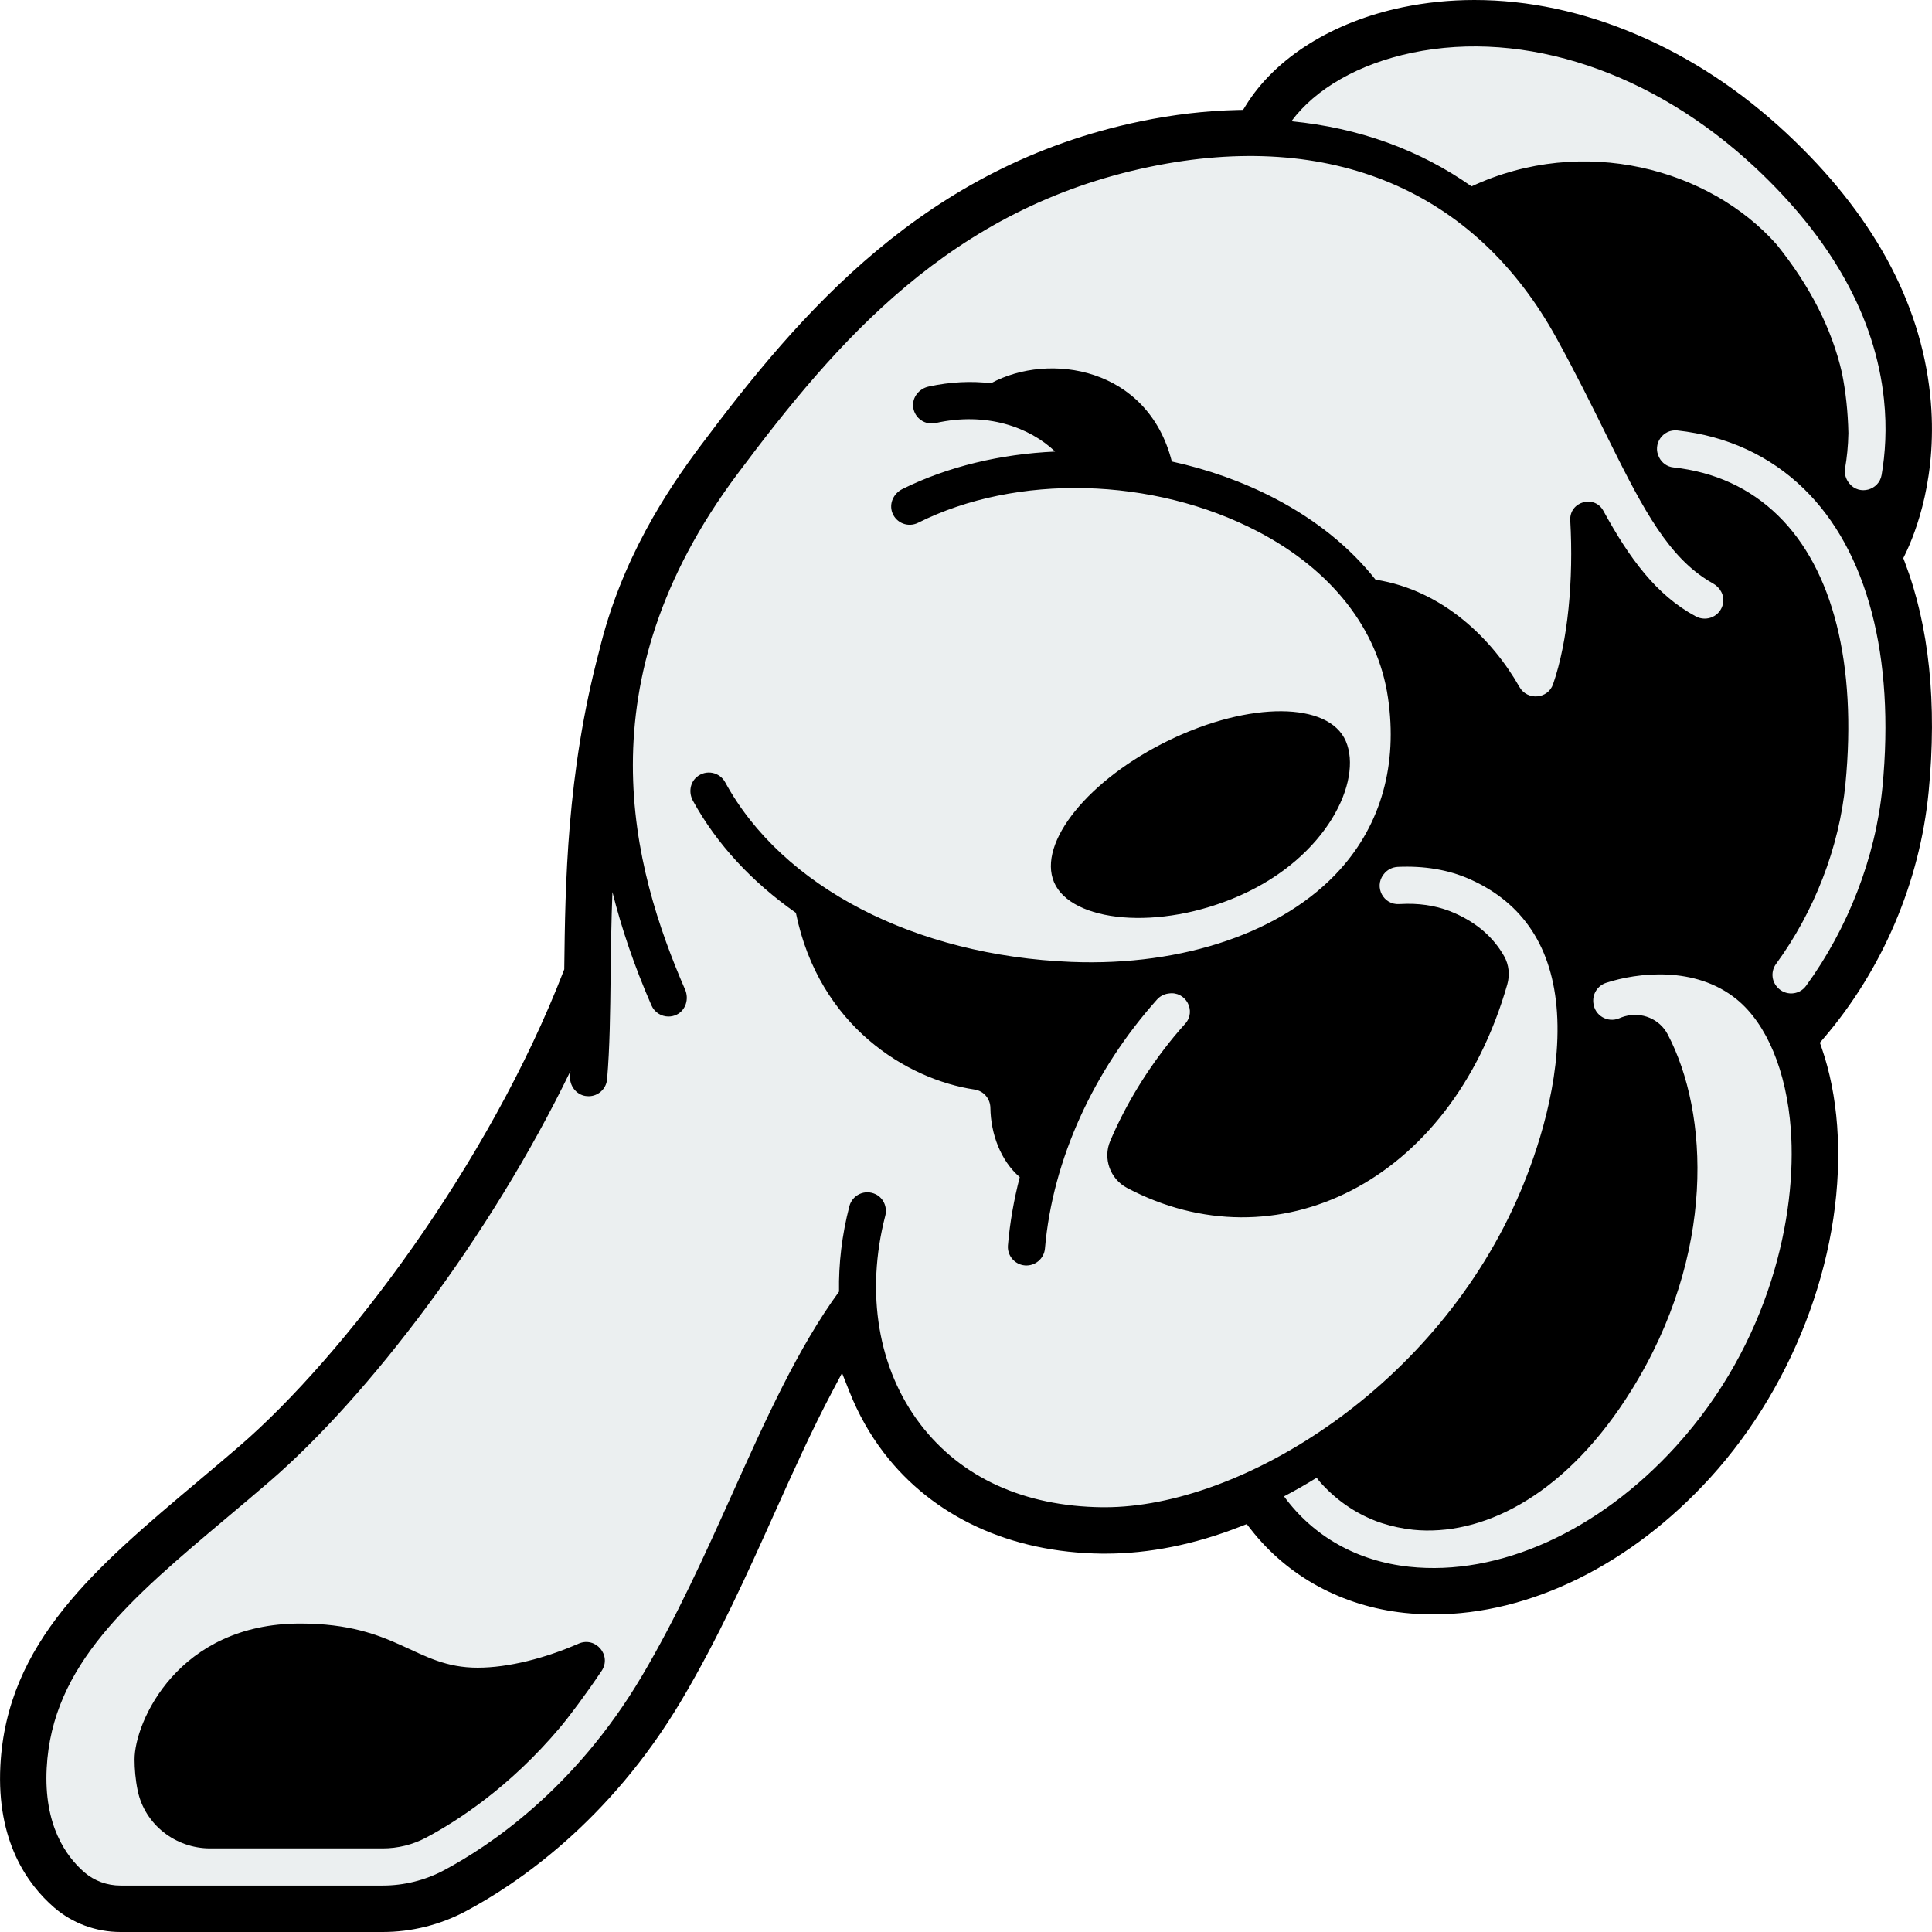
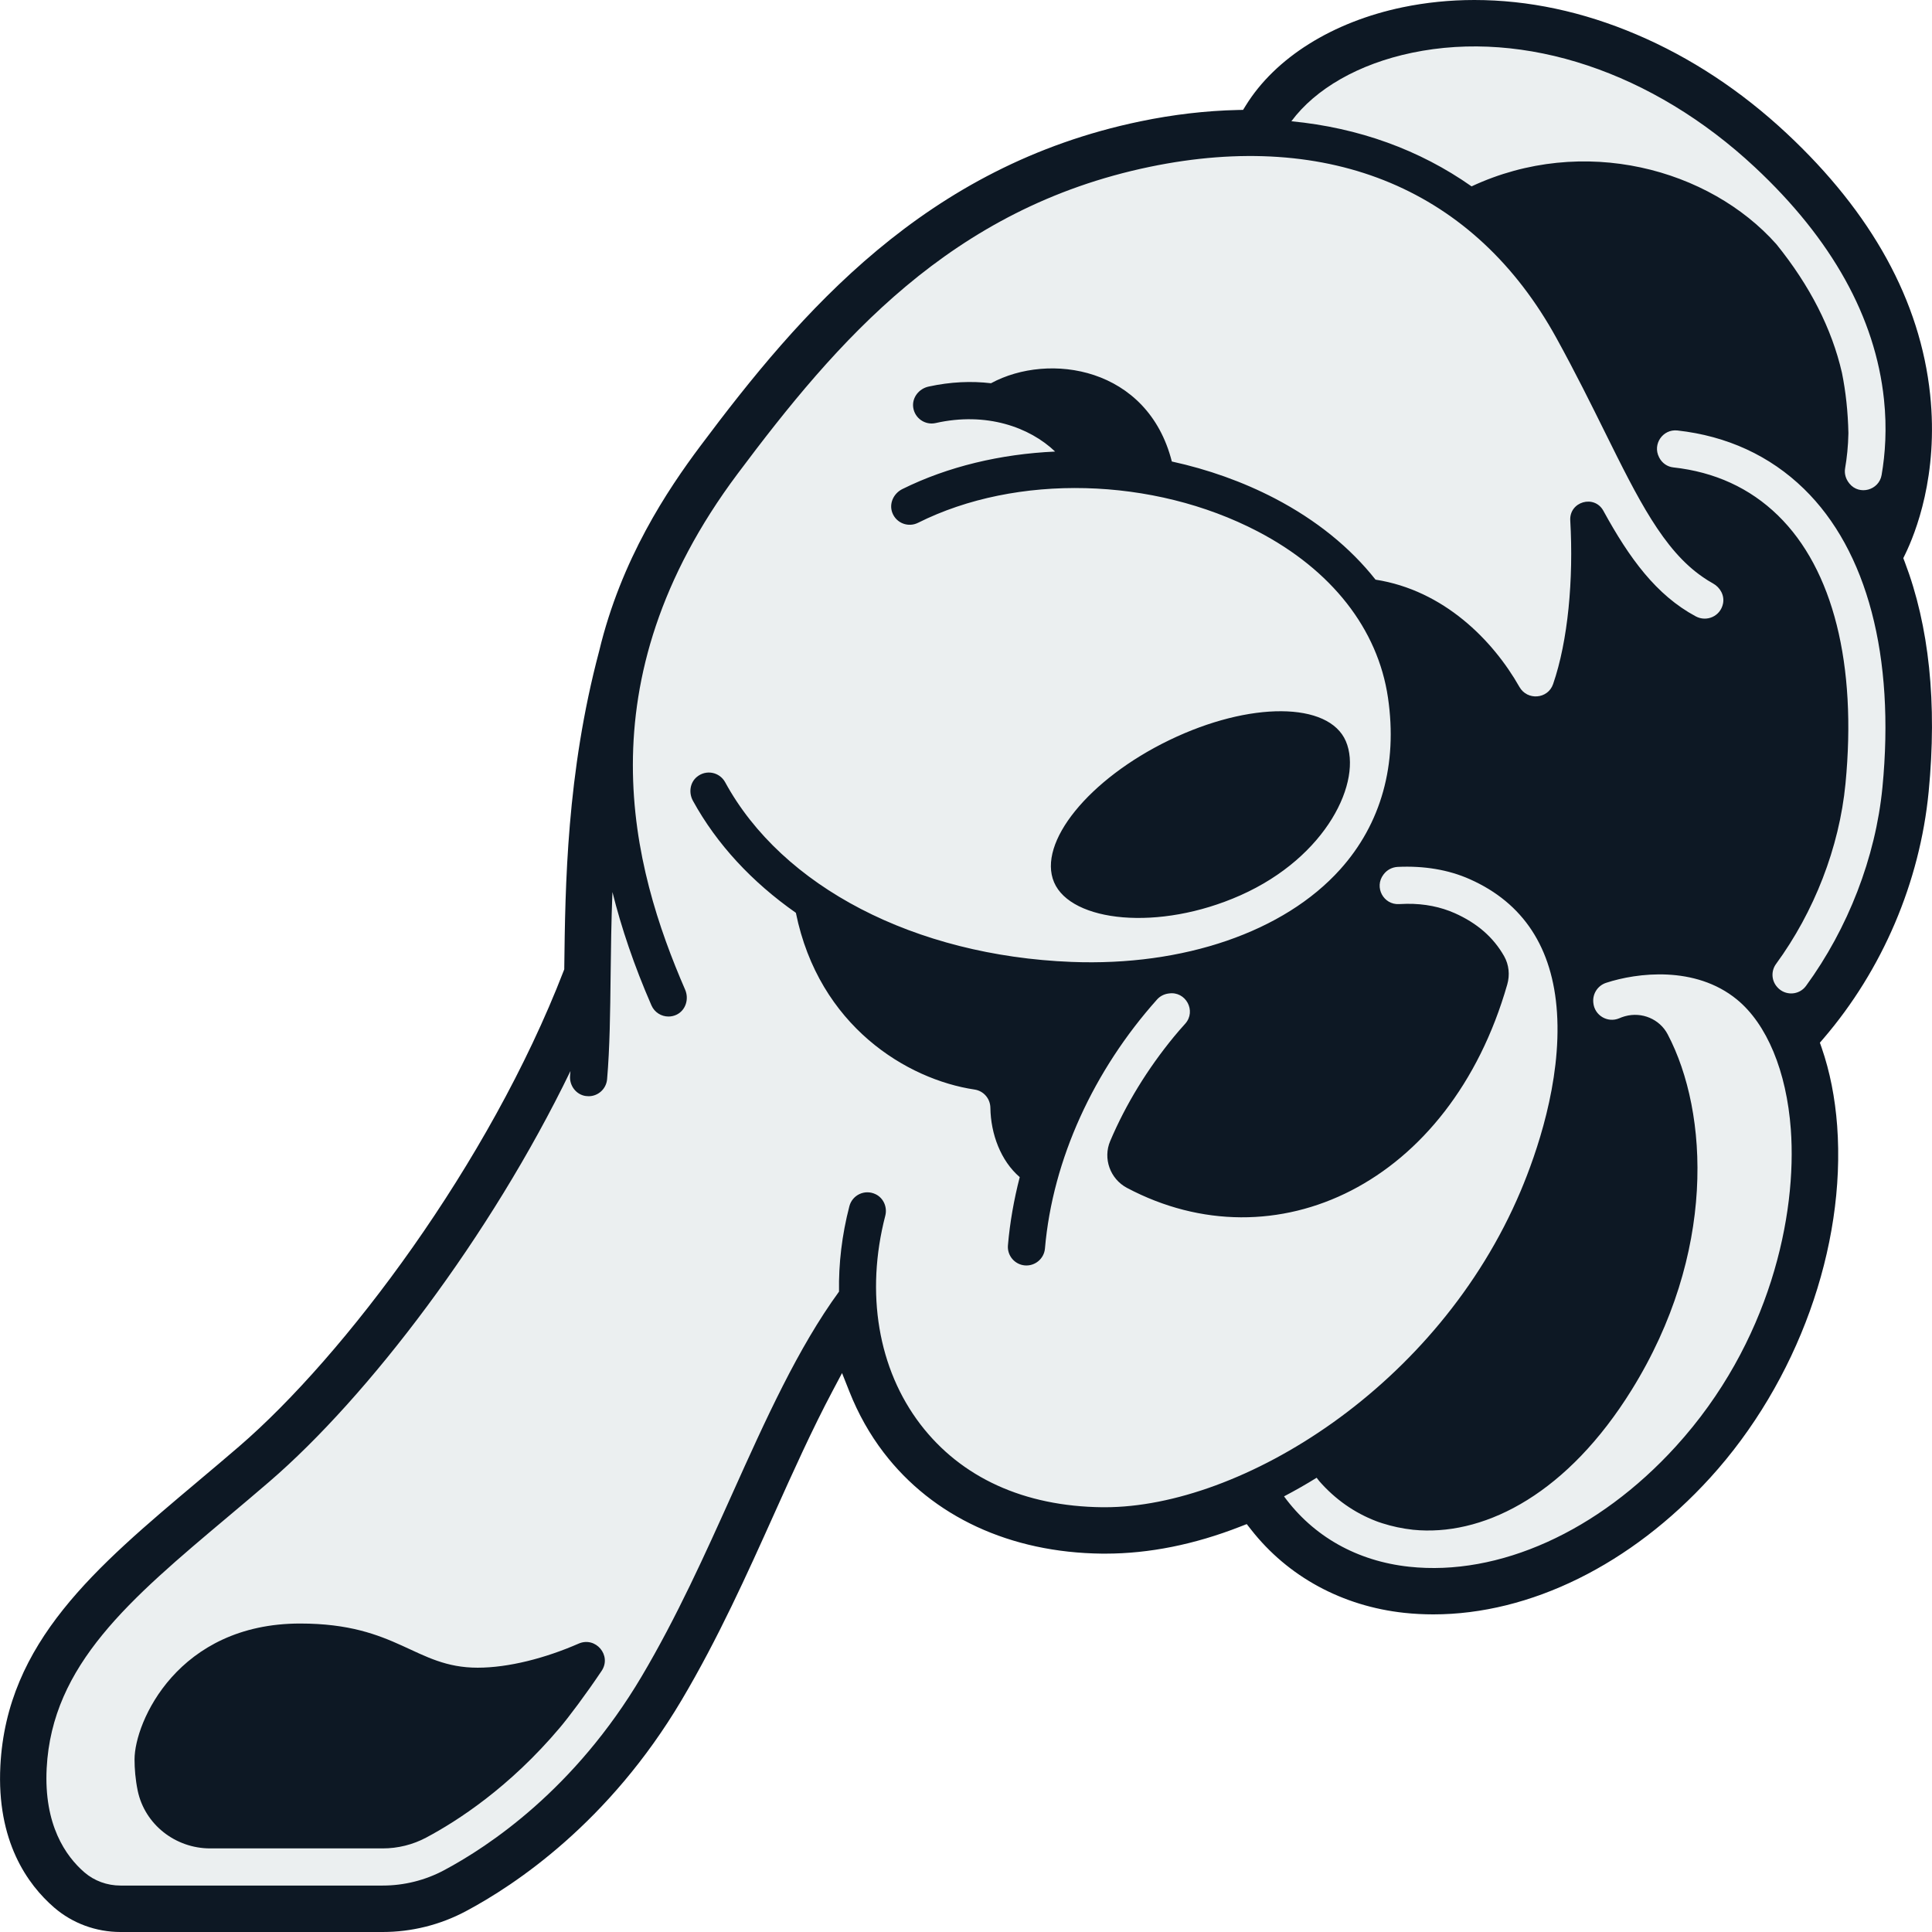
<svg xmlns="http://www.w3.org/2000/svg" version="1.1" id="layer" x="0px" y="0px" viewBox="0 0 416 416" style="enable-background:new 0 0 416 416;" xml:space="preserve">
  <style type="text/css">
	.st0{fill:#EBEFF0;}
+ 	.st1{fill:#0D1824;}
</style>
-   <g>
-     <path class="st0" d="M413.29,170.29c1.82-18.74,0.12-35.09-5.03-48.58l-0.62-1.62l0.76-1.56c2.16-4.41,6.98-16.49,5.21-33.35   c-2.07-19.66-12.25-38.16-30.28-55c-9.65-9.01-20.33-16.04-31.74-20.9C340.27,4.44,328.79,2,317.46,2   c-5.12,0-10.18,0.51-15.05,1.53c-14.56,3.04-26.39,10.42-32.48,20.26l-1.14,1.85l-2.17,0.05c-6.71,0.15-13.66,0.96-20.66,2.41   c-45.66,9.47-72.23,40.66-93.55,69.15c-6.98,9.33-16.8,23.98-21.44,43.43l-0.02,0.1c-6.93,26.07-7.22,50.07-7.43,67.6l-0.01,0.72   l-0.26,0.67c-16.16,41.85-47.67,83.6-70.45,103.2c-2.89,2.49-5.77,4.92-8.57,7.27l-0.22,0.19C22.21,338.74,3.4,354.56,2.07,380.3   c-0.8,15.43,5.48,24.25,10.9,28.92c3.57,3.08,8.17,4.78,12.98,4.78h56.47c5.88,0,11.73-1.46,16.92-4.22   c10.47-5.57,30.34-18.79,45.71-44.73c7.78-13.13,13.97-26.9,19.97-40.21c3.97-8.82,8.07-17.94,12.5-26.28l4.06-7.66l3.19,8.06   c1.82,4.6,4.21,8.84,7.09,12.6c10.19,13.32,26.32,20.77,45.42,20.99l0.74,0c9.15,0,18.68-1.91,28.32-5.69l2.77-1.09l1.83,2.35   c7.58,9.7,18.82,15.81,31.64,17.19c1.98,0.21,4.02,0.32,6.04,0.32c20.3,0,41.49-10.49,58.14-28.78   c18.43-20.25,28.72-48.7,26.84-74.27c-0.43-5.89-1.52-11.38-3.23-16.33l-0.75-2.17l1.5-1.74   C403.56,207.83,411.45,189.35,413.29,170.29z" />
-     <g>
-       <path d="M395.58,242.43c-0.45-6.06-1.57-11.72-3.34-16.83l-0.38-1.09l0.75-0.87c12.73-14.82,20.78-33.7,22.67-53.16    c1.85-19.05,0.11-35.71-5.15-49.49l-0.31-0.81l0.38-0.78c2.23-4.57,7.23-17.07,5.4-34.44c-2.12-20.15-12.52-39.08-30.9-56.25    c-9.82-9.17-20.69-16.33-32.32-21.28C340.81,2.5,329.06,0,317.46,0C312.2,0,307,0.53,302,1.57c-15.09,3.15-27.4,10.86-33.77,21.17    l-0.57,0.92l-1.09,0.02c-6.83,0.15-13.91,0.97-21.03,2.45c-46.35,9.61-73.21,41.13-94.74,69.91    c-7.09,9.47-17.05,24.35-21.79,44.16c-7.01,26.36-7.3,50.51-7.51,68.14l0,0.36l-0.13,0.34c-16.04,41.55-47.3,82.96-69.89,102.41    c-2.88,2.48-5.76,4.91-8.55,7.25l-0.22,0.19c-22.14,18.62-41.25,34.7-42.63,61.31c-0.84,16.24,5.84,25.57,11.59,30.54    c3.93,3.39,9,5.26,14.28,5.26h56.47c6.2,0,12.38-1.54,17.86-4.46c10.66-5.67,30.87-19.12,46.49-45.48    c7.84-13.22,14.06-27.04,20.07-40.41c3.95-8.79,8.04-17.88,12.44-26.17l2.03-3.83l1.6,4.03c1.89,4.77,4.37,9.17,7.36,13.08    c10.57,13.82,27.26,21.55,46.99,21.77l0.76,0c9.4,0,19.17-1.96,29.04-5.82l1.39-0.54l0.92,1.17c7.92,10.13,19.64,16.5,33,17.94    c2.06,0.22,4.16,0.33,6.26,0.33c20.86,0,42.59-10.73,59.62-29.43C387.02,297.56,397.5,268.53,395.58,242.43z M405.33,169.52    c-1.47,15.13-7.44,30.42-16.46,42.77c-1.5,2.05-4.51,2.17-6.19,0.26c-0.02-0.02-0.04-0.04-0.05-0.06    c-1.22-1.39-1.3-3.44-0.21-4.93c8.19-11.19,13.62-25.05,14.95-38.8c2.49-25.69-2.67-46.21-14.53-57.77    c-6.06-5.91-13.63-9.37-22.55-10.35c-1.3-0.14-2.43-0.95-3.02-2.11l-0.04-0.08c-1.45-2.8,0.81-6.1,3.95-5.76    c10.65,1.18,19.91,5.42,27.25,12.57C402.06,118.53,408.06,141.36,405.33,169.52z M304.04,11.36c24.29-5.07,51.89,4.15,73.83,24.65    C394.45,51.5,403.8,68.32,405.66,86c0.66,6.25,0.27,11.75-0.51,16.28c-0.57,3.3-4.81,4.44-6.92,1.85    c-0.02-0.03-0.04-0.05-0.06-0.08c-0.74-0.91-1.08-2.07-0.88-3.22c0.39-2.26,0.66-4.79,0.71-7.56c-0.1-4.64-0.57-8.94-1.39-13    c-2.18-9.5-6.9-18.76-14.12-27.69c-14.42-16.22-41.55-23.69-65.63-12.45c-11.2-7.88-24.3-12.62-38.8-14.02    C283.24,19.12,292.53,13.76,304.04,11.36z M237.9,324.54c-0.18,0-0.37,0-0.55,0c-16.83-0.19-30.37-6.36-39.16-17.84    c-9.12-11.92-11.88-28.29-7.57-44.93c0.47-1.81-0.36-3.78-2.04-4.61c-2.36-1.17-5.06,0.15-5.69,2.56    c-1.61,6.2-2.33,12.38-2.23,18.39c-8.83,12.11-15.75,27.44-22.94,43.43c-5.9,13.12-12.01,26.69-19.56,39.43    c-14.37,24.26-32.85,36.57-42.58,41.75c-4.04,2.15-8.59,3.28-13.16,3.28H25.94c-2.88,0-5.63-1.01-7.75-2.83    c-4.06-3.51-8.77-10.25-8.14-22.45c1.16-22.27,17.89-36.35,39.08-54.17c2.91-2.44,5.87-4.94,8.87-7.52    c21.24-18.28,47.59-52.81,64.83-88.41c-0.03,0.34-0.05,0.68-0.08,1.02c-0.17,2.08,1.26,4.03,3.33,4.35    c0.22,0.03,0.44,0.05,0.66,0.05c2.05,0,3.8-1.57,3.98-3.66c0.58-6.73,0.67-14.35,0.76-22.42c0.07-5.6,0.14-11.59,0.39-17.89    c1.92,7.7,4.66,15.83,8.4,24.41c0.66,1.51,2.13,2.4,3.67,2.4c0.59,0,1.2-0.13,1.77-0.41c1.95-0.96,2.68-3.38,1.81-5.38    c-11.34-26.13-22.42-66.01,11.29-111.06c21.38-28.57,45.84-57.2,88.77-66.11c38.95-8.08,70.06,5.03,87.58,36.92    c4.07,7.4,7.46,14.25,10.45,20.29c7.09,14.32,12.56,25.31,21.02,31.11c-0.01,0-0.01,0-0.02-0.01c0.37,0.25,0.74,0.5,1.12,0.74    c0.17,0.1,0.34,0.2,0.51,0.3c0.2,0.12,0.4,0.24,0.61,0.36c1.56,0.86,2.51,2.6,2.15,4.34c-0.56,2.74-3.53,4.01-5.88,2.74    c-8.51-4.57-14.29-12.54-19.8-22.58l-0.07-0.13c-1.95-3.57-7.37-2-7.14,2.06c0.73,12.73-0.49,25.97-3.7,35.25    c-1.12,3.23-5.55,3.58-7.24,0.61c-5.71-10.07-16.3-20.82-30.99-23.11c-5.43-6.88-12.73-12.82-21.68-17.49    c-6.92-3.6-14.43-6.26-22.18-7.95c-5.16-20.32-26.4-23.64-38.94-16.85c-4.17-0.5-8.68-0.32-13.44,0.72    c-2.07,0.45-3.59,2.37-3.31,4.47c0.32,2.36,2.58,3.89,4.84,3.38c10.89-2.45,20.22,0.88,25.72,6.14    c-11.71,0.53-23.08,3.21-32.9,8.08c-1.89,0.94-2.91,3.13-2.15,5.11c0.86,2.24,3.43,3.2,5.53,2.15    c21.23-10.63,50.62-9.88,73.13,1.85c15.92,8.3,25.89,21.01,28.06,35.8c2.11,14.36-1.45,27.15-10.31,37    c-12.07,13.42-33.69,20.86-57.86,19.9c-33.71-1.34-62.28-16.16-74.55-38.69c-1.19-2.18-4.1-2.81-6.11-1.13    c-1.49,1.25-1.76,3.42-0.83,5.12c5.14,9.37,12.74,17.52,22.17,24.13c4.96,24.41,23.96,35.88,38.46,38.05    c1.97,0.29,3.39,1.95,3.42,3.94c0.08,5.6,2.21,11.39,6.32,14.92c-1.25,4.85-2.12,9.76-2.54,14.68c-0.19,2.2,1.44,4.14,3.64,4.33    c2.19,0.18,4.14-1.44,4.33-3.64c1.66-19.25,10.56-38.42,24.13-53.61c0.61-0.69,1.46-1.14,2.37-1.28l0.15-0.02    c3.66-0.58,6.02,3.77,3.54,6.52c-0.85,0.94-1.67,1.88-2.41,2.78c-5.69,6.93-10.36,14.53-13.73,22.47    c-1.6,3.76-0.01,8.16,3.6,10.08c31.93,16.92,69.58-0.8,81.89-43.78c0.59-2.05,0.38-4.26-0.68-6.12    c-2.32-4.08-5.83-7.11-10.63-9.25c-3-1.33-6.47-2.06-10.32-2.01c-0.55,0.01-1.11,0.03-1.66,0.06c-3.36,0.19-5.4-3.64-3.38-6.33    c0.02-0.03,0.04-0.06,0.07-0.09c0.72-0.96,1.83-1.53,3.02-1.59c5.66-0.26,10.92,0.6,15.52,2.65    c11.54,5.13,17.85,14.78,18.77,28.68c0.99,15-4.47,30.52-7.81,38.44C309.63,298.65,267.25,324.54,237.9,324.54z M360.83,311.46    c-16.65,18.29-38.11,27.97-57.41,25.89c-11.23-1.21-20.65-6.54-26.94-15.15c2.37-1.25,4.72-2.58,7.02-4.01    c0.19,0.24,0.37,0.5,0.57,0.73c3.4,3.9,7.57,6.82,12.22,8.6c0.16,0.06,0.32,0.12,0.48,0.18c0.29,0.1,0.58,0.19,0.87,0.29    c2.1,0.67,4.32,1.15,6.63,1.4c0.46,0.05,0.93,0.08,1.39,0.11c14.69,0.83,31.97-8.15,45.66-30.21    c18.21-29.32,16.66-59.67,7.76-76.59c-1.73-3.29-5.58-4.88-9.16-3.89c-0.1,0.03-0.2,0.06-0.3,0.09c-0.27,0.08-0.6,0.2-0.97,0.36    c-2.5,1.06-5.32-0.62-5.57-3.32c0-0.03-0.01-0.06-0.01-0.09c-0.18-1.89,0.96-3.64,2.77-4.23c6.61-2.17,19.17-3.76,28.15,3.59    c6.46,5.28,10.69,15.47,11.61,27.95C386.96,261.55,381.16,289.14,360.83,311.46z" />
-       <path d="M267.07,192.79c18.69-8.3,26.37-24.67,22.72-33.19c-3.65-8.52-20.68-8.62-38.02-0.23c-17.35,8.39-28.45,22.1-24.8,30.62    S249.46,200.61,267.07,192.79z" />
-       <path d="M124.58,353.91c-7.16,3.13-15.08,5.18-21.73,5.18c-13.53,0-17.19-9.51-38.22-9.51c-26.33,0-35.66,21.21-35.66,29.26    c0,1.96,0.18,4.3,0.68,6.73c1.53,7.3,8.14,12.43,15.6,12.43h37.15c3.26,0,6.47-0.79,9.35-2.32c6.7-3.56,17.96-10.82,28.81-23.69    c1.92-2.28,5.56-7.11,8.98-12.21C131.77,356.45,128.26,352.3,124.58,353.91z" />
-     </g>
-   </g>
+   <path class="st0" d="M413.29,170.29c1.82-18.74,0.12-35.09-5.03-48.58l-0.62-1.62l0.76-1.56c2.16-4.41,6.98-16.49,5.21-33.35  c-2.07-19.66-12.25-38.16-30.28-55c-9.65-9.01-20.33-16.04-31.74-20.9C340.27,4.44,328.79,2,317.46,2c-5.12,0-10.18,0.51-15.05,1.53  c-14.56,3.04-26.39,10.42-32.48,20.26l-1.14,1.85l-2.17,0.05c-6.71,0.15-13.66,0.96-20.66,2.41c-45.66,9.47-72.23,40.66-93.55,69.15  c-6.98,9.33-16.8,23.98-21.44,43.43l-0.02,0.1c-6.93,26.07-7.22,50.07-7.43,67.6l-0.01,0.72l-0.26,0.67  c-16.16,41.85-47.67,83.6-70.45,103.2c-2.89,2.49-5.77,4.92-8.57,7.27l-0.22,0.19C22.21,338.74,3.4,354.56,2.07,380.3  c-0.8,15.43,5.48,24.25,10.9,28.92c3.57,3.08,8.17,4.78,12.98,4.78h56.47c5.88,0,11.73-1.46,16.92-4.22  c10.47-5.57,30.34-18.79,45.71-44.73c7.78-13.13,13.97-26.9,19.97-40.21c3.97-8.82,8.07-17.94,12.5-26.28l4.06-7.66l3.19,8.06  c1.82,4.6,4.21,8.84,7.09,12.6c10.19,13.32,26.32,20.77,45.42,20.99h0.74c9.15,0,18.68-1.91,28.32-5.69l2.77-1.09l1.83,2.35  c7.58,9.7,18.82,15.81,31.64,17.19c1.98,0.21,4.02,0.32,6.04,0.32c20.3,0,41.49-10.49,58.14-28.78  c18.43-20.25,28.72-48.7,26.84-74.27c-0.43-5.89-1.52-11.38-3.23-16.33l-0.75-2.17l1.5-1.74  C403.56,207.83,411.45,189.35,413.29,170.29z" />
+   <path class="st1" d="M395.58,242.43c-0.45-6.06-1.57-11.72-3.34-16.83l-0.38-1.09l0.75-0.87c12.73-14.82,20.78-33.7,22.67-53.16  c1.85-19.05,0.11-35.71-5.15-49.49l-0.31-0.81l0.38-0.78c2.23-4.57,7.23-17.07,5.4-34.44c-2.12-20.15-12.52-39.08-30.9-56.25  c-9.82-9.17-20.69-16.33-32.32-21.28C340.81,2.5,329.06,0,317.46,0C312.2,0,307,0.53,302,1.57c-15.09,3.15-27.4,10.86-33.77,21.17  l-0.57,0.92l-1.09,0.02c-6.83,0.15-13.91,0.97-21.03,2.45c-46.35,9.61-73.21,41.13-94.74,69.91c-7.09,9.47-17.05,24.35-21.79,44.16  c-7.01,26.36-7.3,50.51-7.51,68.14v0.36l-0.13,0.34c-16.04,41.55-47.3,82.96-69.89,102.41c-2.88,2.48-5.76,4.91-8.55,7.25  l-0.22,0.19c-22.14,18.62-41.25,34.7-42.63,61.31c-0.84,16.24,5.84,25.57,11.59,30.54c3.93,3.39,9,5.26,14.28,5.26h56.47  c6.2,0,12.38-1.54,17.86-4.46c10.66-5.67,30.87-19.12,46.49-45.48c7.84-13.22,14.06-27.04,20.07-40.41  c3.95-8.79,8.04-17.88,12.44-26.17l2.03-3.83l1.6,4.03c1.89,4.77,4.37,9.17,7.36,13.08c10.57,13.82,27.26,21.55,46.99,21.77h0.76  c9.4,0,19.17-1.96,29.04-5.82l1.39-0.54l0.92,1.17c7.92,10.13,19.64,16.5,33,17.94c2.06,0.22,4.16,0.33,6.26,0.33  c20.86,0,42.59-10.73,59.62-29.43C387.02,297.56,397.5,268.53,395.58,242.43z M405.33,169.52c-1.47,15.13-7.44,30.42-16.46,42.77  c-1.5,2.05-4.51,2.17-6.19,0.26c-0.02-0.02-0.04-0.04-0.05-0.06c-1.22-1.39-1.3-3.44-0.21-4.93c8.19-11.19,13.62-25.05,14.95-38.8  c2.49-25.69-2.67-46.21-14.53-57.77c-6.06-5.91-13.63-9.37-22.55-10.35c-1.3-0.14-2.43-0.95-3.02-2.11l-0.04-0.08  c-1.45-2.8,0.81-6.1,3.95-5.76c10.65,1.18,19.91,5.42,27.25,12.57C402.06,118.53,408.06,141.36,405.33,169.52z M304.04,11.36  c24.29-5.07,51.89,4.15,73.83,24.65C394.45,51.5,403.8,68.32,405.66,86c0.66,6.25,0.27,11.75-0.51,16.28  c-0.57,3.3-4.81,4.44-6.92,1.85c-0.02-0.03-0.04-0.05-0.06-0.08c-0.74-0.91-1.08-2.07-0.88-3.22c0.39-2.26,0.66-4.79,0.71-7.56  c-0.1-4.64-0.57-8.94-1.39-13c-2.18-9.5-6.9-18.76-14.12-27.69c-14.42-16.22-41.55-23.69-65.63-12.45  c-11.2-7.88-24.3-12.62-38.8-14.02C283.24,19.12,292.53,13.76,304.04,11.36z M237.9,324.54c-0.18,0-0.37,0-0.55,0  c-16.83-0.19-30.37-6.36-39.16-17.84c-9.12-11.92-11.88-28.29-7.57-44.93c0.47-1.81-0.36-3.78-2.04-4.61  c-2.36-1.17-5.06,0.15-5.69,2.56c-1.61,6.2-2.33,12.38-2.23,18.39c-8.83,12.11-15.75,27.44-22.94,43.43  c-5.9,13.12-12.01,26.69-19.56,39.43c-14.37,24.26-32.85,36.57-42.58,41.75c-4.04,2.15-8.59,3.28-13.16,3.28H25.94  c-2.88,0-5.63-1.01-7.75-2.83c-4.06-3.51-8.77-10.25-8.14-22.45c1.16-22.27,17.89-36.35,39.08-54.17c2.91-2.44,5.87-4.94,8.87-7.52  c21.24-18.28,47.59-52.81,64.83-88.41c-0.03,0.34-0.05,0.68-0.08,1.02c-0.17,2.08,1.26,4.03,3.33,4.35  c0.22,0.03,0.44,0.05,0.66,0.05c2.05,0,3.8-1.57,3.98-3.66c0.58-6.73,0.67-14.35,0.76-22.42c0.07-5.6,0.14-11.59,0.39-17.89  c1.92,7.7,4.66,15.83,8.4,24.41c0.66,1.51,2.13,2.4,3.67,2.4c0.59,0,1.2-0.13,1.77-0.41c1.95-0.96,2.68-3.38,1.81-5.38  c-11.34-26.13-22.42-66.01,11.29-111.06c21.38-28.57,45.84-57.2,88.77-66.11c38.95-8.08,70.06,5.03,87.58,36.92  c4.07,7.4,7.46,14.25,10.45,20.29c7.09,14.32,12.56,25.31,21.02,31.11c-0.01,0-0.01,0-0.02-0.01c0.37,0.25,0.74,0.5,1.12,0.74  c0.17,0.1,0.34,0.2,0.51,0.3c0.2,0.12,0.4,0.24,0.61,0.36c1.56,0.86,2.51,2.6,2.15,4.34c-0.56,2.74-3.53,4.01-5.88,2.74  c-8.51-4.57-14.29-12.54-19.8-22.58l-0.07-0.13c-1.95-3.57-7.37-2-7.14,2.06c0.73,12.73-0.49,25.97-3.7,35.25  c-1.12,3.23-5.55,3.58-7.24,0.61c-5.71-10.07-16.3-20.82-30.99-23.11c-5.43-6.88-12.73-12.82-21.68-17.49  c-6.92-3.6-14.43-6.26-22.18-7.95c-5.16-20.32-26.4-23.64-38.94-16.85c-4.17-0.5-8.68-0.32-13.44,0.72  c-2.07,0.45-3.59,2.37-3.31,4.47c0.32,2.36,2.58,3.89,4.84,3.38c10.89-2.45,20.22,0.88,25.72,6.14c-11.71,0.53-23.08,3.21-32.9,8.08  c-1.89,0.94-2.91,3.13-2.15,5.11c0.86,2.24,3.43,3.2,5.53,2.15c21.23-10.63,50.62-9.88,73.13,1.85c15.92,8.3,25.89,21.01,28.06,35.8  c2.11,14.36-1.45,27.15-10.31,37c-12.07,13.42-33.69,20.86-57.86,19.9c-33.71-1.34-62.28-16.16-74.55-38.69  c-1.19-2.18-4.1-2.81-6.11-1.13c-1.49,1.25-1.76,3.42-0.83,5.12c5.14,9.37,12.74,17.52,22.17,24.13  c4.96,24.41,23.96,35.88,38.46,38.05c1.97,0.29,3.39,1.95,3.42,3.94c0.08,5.6,2.21,11.39,6.32,14.92  c-1.25,4.85-2.12,9.76-2.54,14.68c-0.19,2.2,1.44,4.14,3.64,4.33c2.19,0.18,4.14-1.44,4.33-3.64c1.66-19.25,10.56-38.42,24.13-53.61  c0.61-0.69,1.46-1.14,2.37-1.28l0.15-0.02c3.66-0.58,6.02,3.77,3.54,6.52c-0.85,0.94-1.67,1.88-2.41,2.78  c-5.69,6.93-10.36,14.53-13.73,22.47c-1.6,3.76-0.01,8.16,3.6,10.08c31.93,16.92,69.58-0.8,81.89-43.78  c0.59-2.05,0.38-4.26-0.68-6.12c-2.32-4.08-5.83-7.11-10.63-9.25c-3-1.33-6.47-2.06-10.32-2.01c-0.55,0.01-1.11,0.03-1.66,0.06  c-3.36,0.19-5.4-3.64-3.38-6.33c0.02-0.03,0.04-0.06,0.07-0.09c0.72-0.96,1.83-1.53,3.02-1.59c5.66-0.26,10.92,0.6,15.52,2.65  c11.54,5.13,17.85,14.78,18.77,28.68c0.99,15-4.47,30.52-7.81,38.44C309.63,298.65,267.25,324.54,237.9,324.54z M360.83,311.46  c-16.65,18.29-38.11,27.97-57.41,25.89c-11.23-1.21-20.65-6.54-26.94-15.15c2.37-1.25,4.72-2.58,7.02-4.01  c0.19,0.24,0.37,0.5,0.57,0.73c3.4,3.9,7.57,6.82,12.22,8.6c0.16,0.06,0.32,0.12,0.48,0.18c0.29,0.1,0.58,0.19,0.87,0.29  c2.1,0.67,4.32,1.15,6.63,1.4c0.46,0.05,0.93,0.08,1.39,0.11c14.69,0.83,31.97-8.15,45.66-30.21c18.21-29.32,16.66-59.67,7.76-76.59  c-1.73-3.29-5.58-4.88-9.16-3.89c-0.1,0.03-0.2,0.06-0.3,0.09c-0.27,0.08-0.6,0.2-0.97,0.36c-2.5,1.06-5.32-0.62-5.57-3.32  c0-0.03-0.01-0.06-0.01-0.09c-0.18-1.89,0.96-3.64,2.77-4.23c6.61-2.17,19.17-3.76,28.15,3.59c6.46,5.28,10.69,15.47,11.61,27.95  C386.96,261.55,381.16,289.14,360.83,311.46z M267.07,192.79c18.69-8.3,26.37-24.67,22.72-33.19s-20.68-8.62-38.02-0.23  c-17.35,8.39-28.45,22.1-24.8,30.62S249.46,200.61,267.07,192.79z M124.58,353.91c-7.16,3.13-15.08,5.18-21.73,5.18  c-13.53,0-17.19-9.51-38.22-9.51c-26.33,0-35.66,21.21-35.66,29.26c0,1.96,0.18,4.3,0.68,6.73c1.53,7.3,8.14,12.43,15.6,12.43H82.4  c3.26,0,6.47-0.79,9.35-2.32c6.7-3.56,17.96-10.82,28.81-23.69c1.92-2.28,5.56-7.11,8.98-12.21  C131.77,356.45,128.26,352.3,124.58,353.91z" />
</svg>
